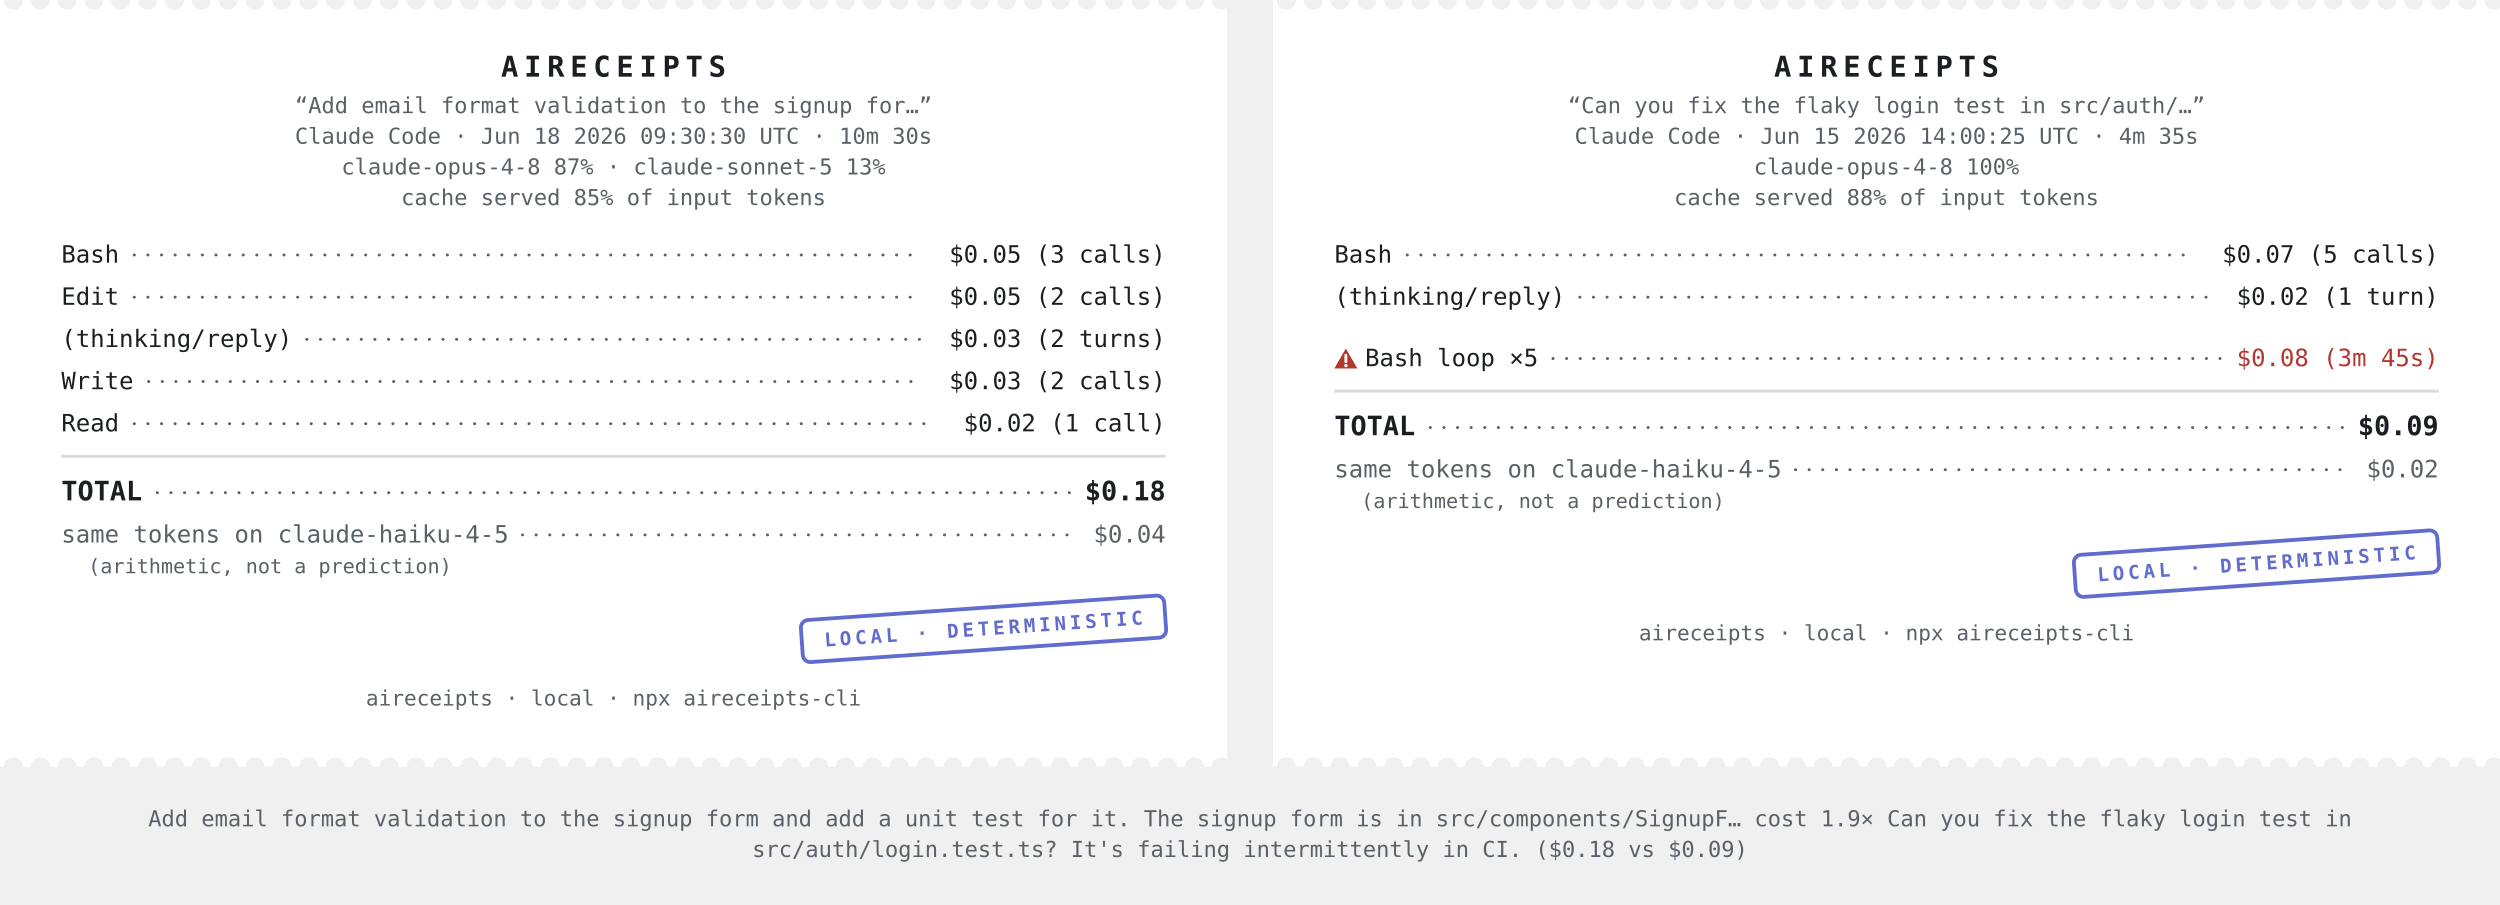
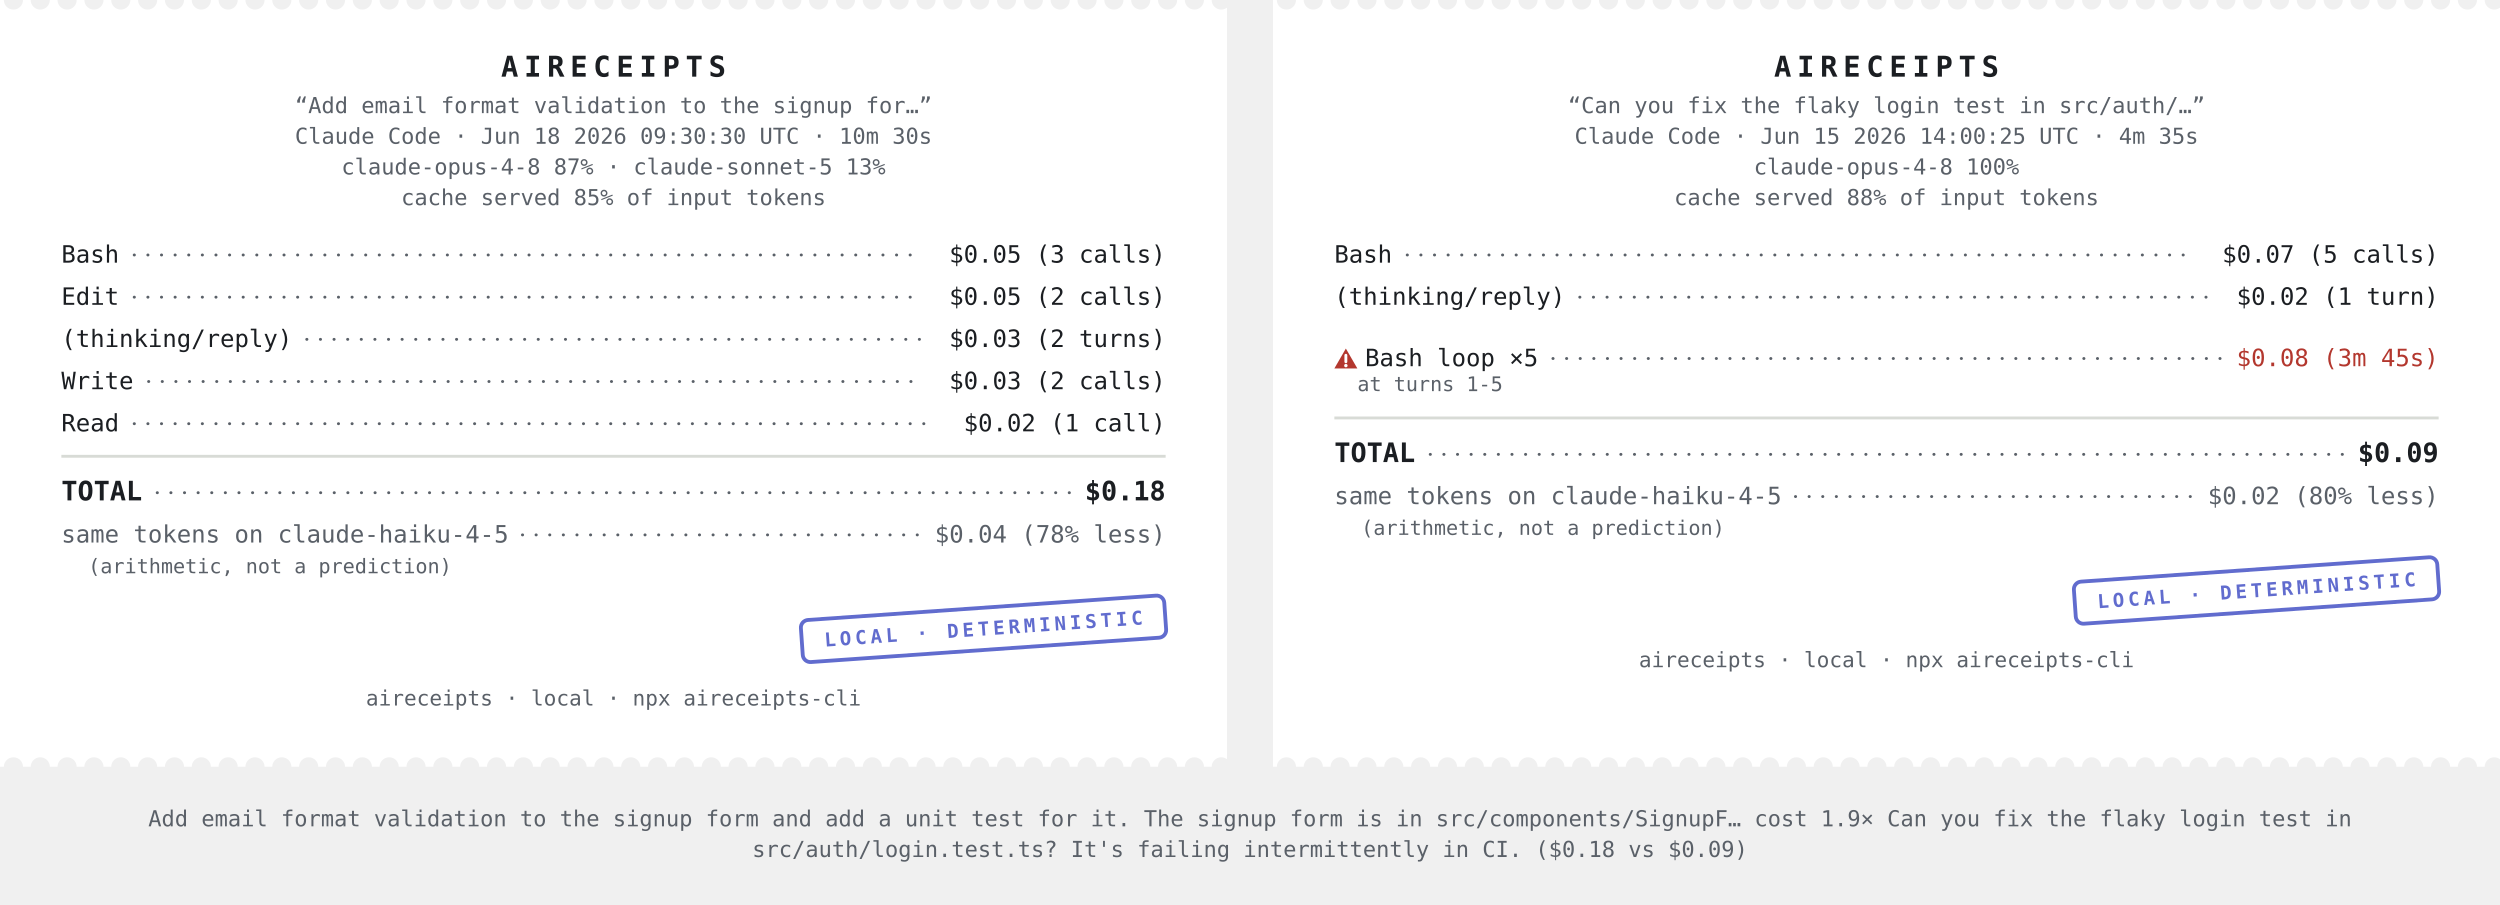
<svg xmlns="http://www.w3.org/2000/svg" width="1304" height="472" viewBox="0 0 1304 472" font-family="&quot;SF Mono&quot;,&quot;Cascadia Code&quot;,&quot;JetBrains Mono&quot;,Menlo,Consolas,monospace" role="img" aria-label="aireceipts receipt comparison">
  <g transform="translate(0 0)">
    <defs>
      <mask id="perf-a" maskUnits="userSpaceOnUse" x="-5" y="-5" width="650" height="410">
        <rect x="0" y="0" width="640" height="400" fill="#FFFFFF" />
        <g class="perf-top">
          <circle cx="7" cy="0" r="5" fill="#000000" />
          <circle cx="21" cy="0" r="5" fill="#000000" />
          <circle cx="35" cy="0" r="5" fill="#000000" />
          <circle cx="49" cy="0" r="5" fill="#000000" />
          <circle cx="63" cy="0" r="5" fill="#000000" />
          <circle cx="77" cy="0" r="5" fill="#000000" />
          <circle cx="91" cy="0" r="5" fill="#000000" />
          <circle cx="105" cy="0" r="5" fill="#000000" />
          <circle cx="119" cy="0" r="5" fill="#000000" />
          <circle cx="133" cy="0" r="5" fill="#000000" />
          <circle cx="147" cy="0" r="5" fill="#000000" />
          <circle cx="161" cy="0" r="5" fill="#000000" />
          <circle cx="175" cy="0" r="5" fill="#000000" />
          <circle cx="189" cy="0" r="5" fill="#000000" />
          <circle cx="203" cy="0" r="5" fill="#000000" />
          <circle cx="217" cy="0" r="5" fill="#000000" />
          <circle cx="231" cy="0" r="5" fill="#000000" />
          <circle cx="245" cy="0" r="5" fill="#000000" />
          <circle cx="259" cy="0" r="5" fill="#000000" />
          <circle cx="273" cy="0" r="5" fill="#000000" />
          <circle cx="287" cy="0" r="5" fill="#000000" />
          <circle cx="301" cy="0" r="5" fill="#000000" />
          <circle cx="315" cy="0" r="5" fill="#000000" />
          <circle cx="329" cy="0" r="5" fill="#000000" />
          <circle cx="343" cy="0" r="5" fill="#000000" />
          <circle cx="357" cy="0" r="5" fill="#000000" />
          <circle cx="371" cy="0" r="5" fill="#000000" />
          <circle cx="385" cy="0" r="5" fill="#000000" />
          <circle cx="399" cy="0" r="5" fill="#000000" />
          <circle cx="413" cy="0" r="5" fill="#000000" />
          <circle cx="427" cy="0" r="5" fill="#000000" />
          <circle cx="441" cy="0" r="5" fill="#000000" />
          <circle cx="455" cy="0" r="5" fill="#000000" />
          <circle cx="469" cy="0" r="5" fill="#000000" />
          <circle cx="483" cy="0" r="5" fill="#000000" />
          <circle cx="497" cy="0" r="5" fill="#000000" />
          <circle cx="511" cy="0" r="5" fill="#000000" />
          <circle cx="525" cy="0" r="5" fill="#000000" />
          <circle cx="539" cy="0" r="5" fill="#000000" />
          <circle cx="553" cy="0" r="5" fill="#000000" />
          <circle cx="567" cy="0" r="5" fill="#000000" />
          <circle cx="581" cy="0" r="5" fill="#000000" />
          <circle cx="595" cy="0" r="5" fill="#000000" />
          <circle cx="609" cy="0" r="5" fill="#000000" />
          <circle cx="623" cy="0" r="5" fill="#000000" />
          <circle cx="637" cy="0" r="5" fill="#000000" />
        </g>
        <g class="perf-bottom">
          <circle cx="7" cy="400" r="5" fill="#000000" />
          <circle cx="21" cy="400" r="5" fill="#000000" />
          <circle cx="35" cy="400" r="5" fill="#000000" />
          <circle cx="49" cy="400" r="5" fill="#000000" />
          <circle cx="63" cy="400" r="5" fill="#000000" />
          <circle cx="77" cy="400" r="5" fill="#000000" />
          <circle cx="91" cy="400" r="5" fill="#000000" />
          <circle cx="105" cy="400" r="5" fill="#000000" />
          <circle cx="119" cy="400" r="5" fill="#000000" />
          <circle cx="133" cy="400" r="5" fill="#000000" />
          <circle cx="147" cy="400" r="5" fill="#000000" />
          <circle cx="161" cy="400" r="5" fill="#000000" />
          <circle cx="175" cy="400" r="5" fill="#000000" />
          <circle cx="189" cy="400" r="5" fill="#000000" />
          <circle cx="203" cy="400" r="5" fill="#000000" />
          <circle cx="217" cy="400" r="5" fill="#000000" />
          <circle cx="231" cy="400" r="5" fill="#000000" />
          <circle cx="245" cy="400" r="5" fill="#000000" />
          <circle cx="259" cy="400" r="5" fill="#000000" />
          <circle cx="273" cy="400" r="5" fill="#000000" />
          <circle cx="287" cy="400" r="5" fill="#000000" />
          <circle cx="301" cy="400" r="5" fill="#000000" />
          <circle cx="315" cy="400" r="5" fill="#000000" />
          <circle cx="329" cy="400" r="5" fill="#000000" />
          <circle cx="343" cy="400" r="5" fill="#000000" />
          <circle cx="357" cy="400" r="5" fill="#000000" />
          <circle cx="371" cy="400" r="5" fill="#000000" />
          <circle cx="385" cy="400" r="5" fill="#000000" />
          <circle cx="399" cy="400" r="5" fill="#000000" />
          <circle cx="413" cy="400" r="5" fill="#000000" />
          <circle cx="427" cy="400" r="5" fill="#000000" />
          <circle cx="441" cy="400" r="5" fill="#000000" />
          <circle cx="455" cy="400" r="5" fill="#000000" />
          <circle cx="469" cy="400" r="5" fill="#000000" />
          <circle cx="483" cy="400" r="5" fill="#000000" />
          <circle cx="497" cy="400" r="5" fill="#000000" />
          <circle cx="511" cy="400" r="5" fill="#000000" />
          <circle cx="525" cy="400" r="5" fill="#000000" />
          <circle cx="539" cy="400" r="5" fill="#000000" />
          <circle cx="553" cy="400" r="5" fill="#000000" />
          <circle cx="567" cy="400" r="5" fill="#000000" />
          <circle cx="581" cy="400" r="5" fill="#000000" />
          <circle cx="595" cy="400" r="5" fill="#000000" />
          <circle cx="609" cy="400" r="5" fill="#000000" />
          <circle cx="623" cy="400" r="5" fill="#000000" />
          <circle cx="637" cy="400" r="5" fill="#000000" />
        </g>
      </mask>
    </defs>
    <rect x="0" y="0" width="640" height="400" fill="#FFFFFF" mask="url(#perf-a)" />
    <text x="320" y="40" font-size="15" fill="#1B1E22" text-anchor="middle" font-weight="700" letter-spacing="3">AIRECEIPTS</text>
    <text x="320" y="59" font-size="11.5" fill="#5A6068" text-anchor="middle">“Add email format validation to the signup for…”</text>
    <text x="320" y="75" font-size="11.5" fill="#5A6068" text-anchor="middle">Claude Code · Jun 18 2026 09:30:30 UTC · 10m 30s</text>
    <text x="320" y="91" font-size="11.5" fill="#5A6068" text-anchor="middle">claude-opus-4-8 87% · claude-sonnet-5 13%</text>
    <text x="320" y="107" font-size="11.5" fill="#5A6068" text-anchor="middle">cache served 85% of input tokens</text>
    <text x="32" y="137" font-size="12.5" fill="#1B1E22" text-anchor="start">Bash</text>
    <text x="608" y="137" font-size="12.5" fill="#1B1E22" text-anchor="end">$0.05  (3 calls)</text>
    <line x1="70" y1="133" x2="480" y2="133" stroke="#5A6068" stroke-width="1.5" stroke-linecap="round" stroke-dasharray="0.1 7" />
    <text x="32" y="159" font-size="12.5" fill="#1B1E22" text-anchor="start">Edit</text>
    <text x="608" y="159" font-size="12.5" fill="#1B1E22" text-anchor="end">$0.05  (2 calls)</text>
    <line x1="70" y1="155" x2="480" y2="155" stroke="#5A6068" stroke-width="1.5" stroke-linecap="round" stroke-dasharray="0.1 7" />
    <text x="32" y="181" font-size="12.5" fill="#1B1E22" text-anchor="start">(thinking/reply)</text>
    <text x="608" y="181" font-size="12.5" fill="#1B1E22" text-anchor="end">$0.03  (2 turns)</text>
    <line x1="160" y1="177" x2="480" y2="177" stroke="#5A6068" stroke-width="1.5" stroke-linecap="round" stroke-dasharray="0.1 7" />
    <text x="32" y="203" font-size="12.5" fill="#1B1E22" text-anchor="start">Write</text>
    <text x="608" y="203" font-size="12.5" fill="#1B1E22" text-anchor="end">$0.03  (2 calls)</text>
    <line x1="77.5" y1="199" x2="480" y2="199" stroke="#5A6068" stroke-width="1.5" stroke-linecap="round" stroke-dasharray="0.1 7" />
    <text x="32" y="225" font-size="12.5" fill="#1B1E22" text-anchor="start">Read</text>
    <text x="608" y="225" font-size="12.5" fill="#1B1E22" text-anchor="end">$0.02  (1 call)</text>
    <line x1="70" y1="221" x2="487.5" y2="221" stroke="#5A6068" stroke-width="1.5" stroke-linecap="round" stroke-dasharray="0.1 7" />
    <line x1="32" y1="238" x2="608" y2="238" stroke="#D8DBD6" stroke-width="1.5" />
    <text x="32" y="261" font-size="14" fill="#1B1E22" text-anchor="start" font-weight="700">TOTAL</text>
    <text x="608" y="261" font-size="14" fill="#1B1E22" text-anchor="end" font-weight="700">$0.18</text>
    <line x1="82" y1="257" x2="558" y2="257" stroke="#5A6068" stroke-width="1.5" stroke-linecap="round" stroke-dasharray="0.1 7" />
    <text x="32" y="283" font-size="12.5" fill="#5A6068" text-anchor="start" font-weight="400">same tokens on claude-haiku-4-5</text>
-     <text x="608" y="283" font-size="12.5" fill="#5A6068" text-anchor="end" font-weight="400">$0.04</text>
-     <line x1="272.5" y1="279" x2="562.5" y2="279" stroke="#5A6068" stroke-width="1.5" stroke-linecap="round" stroke-dasharray="0.1 7" />
+     <text x="608" y="283" font-size="12.5" fill="#5A6068" text-anchor="end" font-weight="400">$0.04 (78% less)</text>
+     <line x1="272.5" y1="279" x2="480" y2="279" stroke="#5A6068" stroke-width="1.5" stroke-linecap="round" stroke-dasharray="0.1 7" />
    <text x="46" y="299" font-size="10.5" fill="#5A6068" text-anchor="start">(arithmetic, not a prediction)</text>
    <g class="stamp" opacity="0.8" transform="rotate(-4 513 328)">
      <rect x="418" y="317" width="190" height="22" rx="4" fill="none" stroke="#3947C2" stroke-width="2" />
      <text x="513" y="331.5" font-size="10" fill="#3947C2" text-anchor="middle" font-weight="700" letter-spacing="2">LOCAL · DETERMINISTIC</text>
    </g>
    <text x="320" y="368" font-size="11" fill="#5A6068" text-anchor="middle">aireceipts · local · npx aireceipts-cli</text>
  </g>
  <g transform="translate(664 0)">
    <defs>
      <mask id="perf-b" maskUnits="userSpaceOnUse" x="-5" y="-5" width="650" height="410">
        <rect x="0" y="0" width="640" height="400" fill="#FFFFFF" />
        <g class="perf-top">
          <circle cx="7" cy="0" r="5" fill="#000000" />
          <circle cx="21" cy="0" r="5" fill="#000000" />
          <circle cx="35" cy="0" r="5" fill="#000000" />
          <circle cx="49" cy="0" r="5" fill="#000000" />
          <circle cx="63" cy="0" r="5" fill="#000000" />
          <circle cx="77" cy="0" r="5" fill="#000000" />
          <circle cx="91" cy="0" r="5" fill="#000000" />
          <circle cx="105" cy="0" r="5" fill="#000000" />
          <circle cx="119" cy="0" r="5" fill="#000000" />
          <circle cx="133" cy="0" r="5" fill="#000000" />
          <circle cx="147" cy="0" r="5" fill="#000000" />
          <circle cx="161" cy="0" r="5" fill="#000000" />
          <circle cx="175" cy="0" r="5" fill="#000000" />
          <circle cx="189" cy="0" r="5" fill="#000000" />
          <circle cx="203" cy="0" r="5" fill="#000000" />
          <circle cx="217" cy="0" r="5" fill="#000000" />
          <circle cx="231" cy="0" r="5" fill="#000000" />
          <circle cx="245" cy="0" r="5" fill="#000000" />
          <circle cx="259" cy="0" r="5" fill="#000000" />
          <circle cx="273" cy="0" r="5" fill="#000000" />
          <circle cx="287" cy="0" r="5" fill="#000000" />
          <circle cx="301" cy="0" r="5" fill="#000000" />
          <circle cx="315" cy="0" r="5" fill="#000000" />
          <circle cx="329" cy="0" r="5" fill="#000000" />
          <circle cx="343" cy="0" r="5" fill="#000000" />
          <circle cx="357" cy="0" r="5" fill="#000000" />
          <circle cx="371" cy="0" r="5" fill="#000000" />
          <circle cx="385" cy="0" r="5" fill="#000000" />
          <circle cx="399" cy="0" r="5" fill="#000000" />
          <circle cx="413" cy="0" r="5" fill="#000000" />
          <circle cx="427" cy="0" r="5" fill="#000000" />
          <circle cx="441" cy="0" r="5" fill="#000000" />
          <circle cx="455" cy="0" r="5" fill="#000000" />
          <circle cx="469" cy="0" r="5" fill="#000000" />
          <circle cx="483" cy="0" r="5" fill="#000000" />
          <circle cx="497" cy="0" r="5" fill="#000000" />
          <circle cx="511" cy="0" r="5" fill="#000000" />
          <circle cx="525" cy="0" r="5" fill="#000000" />
          <circle cx="539" cy="0" r="5" fill="#000000" />
          <circle cx="553" cy="0" r="5" fill="#000000" />
          <circle cx="567" cy="0" r="5" fill="#000000" />
          <circle cx="581" cy="0" r="5" fill="#000000" />
          <circle cx="595" cy="0" r="5" fill="#000000" />
          <circle cx="609" cy="0" r="5" fill="#000000" />
          <circle cx="623" cy="0" r="5" fill="#000000" />
          <circle cx="637" cy="0" r="5" fill="#000000" />
        </g>
        <g class="perf-bottom">
          <circle cx="7" cy="400" r="5" fill="#000000" />
          <circle cx="21" cy="400" r="5" fill="#000000" />
          <circle cx="35" cy="400" r="5" fill="#000000" />
          <circle cx="49" cy="400" r="5" fill="#000000" />
          <circle cx="63" cy="400" r="5" fill="#000000" />
          <circle cx="77" cy="400" r="5" fill="#000000" />
          <circle cx="91" cy="400" r="5" fill="#000000" />
          <circle cx="105" cy="400" r="5" fill="#000000" />
          <circle cx="119" cy="400" r="5" fill="#000000" />
          <circle cx="133" cy="400" r="5" fill="#000000" />
          <circle cx="147" cy="400" r="5" fill="#000000" />
          <circle cx="161" cy="400" r="5" fill="#000000" />
          <circle cx="175" cy="400" r="5" fill="#000000" />
          <circle cx="189" cy="400" r="5" fill="#000000" />
          <circle cx="203" cy="400" r="5" fill="#000000" />
          <circle cx="217" cy="400" r="5" fill="#000000" />
          <circle cx="231" cy="400" r="5" fill="#000000" />
          <circle cx="245" cy="400" r="5" fill="#000000" />
          <circle cx="259" cy="400" r="5" fill="#000000" />
          <circle cx="273" cy="400" r="5" fill="#000000" />
          <circle cx="287" cy="400" r="5" fill="#000000" />
          <circle cx="301" cy="400" r="5" fill="#000000" />
          <circle cx="315" cy="400" r="5" fill="#000000" />
          <circle cx="329" cy="400" r="5" fill="#000000" />
          <circle cx="343" cy="400" r="5" fill="#000000" />
          <circle cx="357" cy="400" r="5" fill="#000000" />
          <circle cx="371" cy="400" r="5" fill="#000000" />
          <circle cx="385" cy="400" r="5" fill="#000000" />
          <circle cx="399" cy="400" r="5" fill="#000000" />
          <circle cx="413" cy="400" r="5" fill="#000000" />
          <circle cx="427" cy="400" r="5" fill="#000000" />
          <circle cx="441" cy="400" r="5" fill="#000000" />
          <circle cx="455" cy="400" r="5" fill="#000000" />
          <circle cx="469" cy="400" r="5" fill="#000000" />
          <circle cx="483" cy="400" r="5" fill="#000000" />
          <circle cx="497" cy="400" r="5" fill="#000000" />
          <circle cx="511" cy="400" r="5" fill="#000000" />
          <circle cx="525" cy="400" r="5" fill="#000000" />
          <circle cx="539" cy="400" r="5" fill="#000000" />
          <circle cx="553" cy="400" r="5" fill="#000000" />
          <circle cx="567" cy="400" r="5" fill="#000000" />
          <circle cx="581" cy="400" r="5" fill="#000000" />
          <circle cx="595" cy="400" r="5" fill="#000000" />
          <circle cx="609" cy="400" r="5" fill="#000000" />
          <circle cx="623" cy="400" r="5" fill="#000000" />
          <circle cx="637" cy="400" r="5" fill="#000000" />
        </g>
      </mask>
    </defs>
    <rect x="0" y="0" width="640" height="400" fill="#FFFFFF" mask="url(#perf-b)" />
    <text x="320" y="40" font-size="15" fill="#1B1E22" text-anchor="middle" font-weight="700" letter-spacing="3">AIRECEIPTS</text>
    <text x="320" y="59" font-size="11.5" fill="#5A6068" text-anchor="middle">“Can you fix the flaky login test in src/auth/…”</text>
    <text x="320" y="75" font-size="11.5" fill="#5A6068" text-anchor="middle">Claude Code · Jun 15 2026 14:00:25 UTC · 4m 35s</text>
    <text x="320" y="91" font-size="11.5" fill="#5A6068" text-anchor="middle">claude-opus-4-8 100%</text>
    <text x="320" y="107" font-size="11.5" fill="#5A6068" text-anchor="middle">cache served 88% of input tokens</text>
    <text x="32" y="137" font-size="12.5" fill="#1B1E22" text-anchor="start">Bash</text>
    <text x="608" y="137" font-size="12.5" fill="#1B1E22" text-anchor="end">$0.07  (5 calls)</text>
    <line x1="70" y1="133" x2="480" y2="133" stroke="#5A6068" stroke-width="1.5" stroke-linecap="round" stroke-dasharray="0.1 7" />
    <text x="32" y="159" font-size="12.5" fill="#1B1E22" text-anchor="start">(thinking/reply)</text>
    <text x="608" y="159" font-size="12.5" fill="#1B1E22" text-anchor="end">$0.02  (1 turn)</text>
    <line x1="160" y1="155" x2="487.5" y2="155" stroke="#5A6068" stroke-width="1.5" stroke-linecap="round" stroke-dasharray="0.1 7" />
    <path d="M38 181.8 L44 192.2 L32 192.2 Z" fill="#B3372E" />
    <line x1="38" y1="185.3" x2="38" y2="188.7" stroke="#FFFFFF" stroke-width="1.5" stroke-linecap="round" />
    <circle cx="38" cy="190.7" r="0.9" fill="#FFFFFF" />
    <text x="48" y="191" font-size="12.5" fill="#1B1E22" text-anchor="start">Bash loop ×5</text>
    <text x="608" y="191" font-size="12.5" fill="#B3372E" text-anchor="end">$0.08 (3m 45s)</text>
    <line x1="146" y1="187" x2="495" y2="187" stroke="#5A6068" stroke-width="1.5" stroke-linecap="round" stroke-dasharray="0.1 7" />
-     <line x1="32" y1="204" x2="608" y2="204" stroke="#D8DBD6" stroke-width="1.5" />
-     <text x="32" y="227" font-size="14" fill="#1B1E22" text-anchor="start" font-weight="700">TOTAL</text>
-     <text x="608" y="227" font-size="14" fill="#1B1E22" text-anchor="end" font-weight="700">$0.09</text>
-     <line x1="82" y1="223" x2="558" y2="223" stroke="#5A6068" stroke-width="1.5" stroke-linecap="round" stroke-dasharray="0.1 7" />
-     <text x="32" y="249" font-size="12.5" fill="#5A6068" text-anchor="start" font-weight="400">same tokens on claude-haiku-4-5</text>
-     <text x="608" y="249" font-size="12.5" fill="#5A6068" text-anchor="end" font-weight="400">$0.02</text>
-     <line x1="272.5" y1="245" x2="562.5" y2="245" stroke="#5A6068" stroke-width="1.5" stroke-linecap="round" stroke-dasharray="0.1 7" />
-     <text x="46" y="265" font-size="10.5" fill="#5A6068" text-anchor="start">(arithmetic, not a prediction)</text>
-     <g class="stamp" opacity="0.8" transform="rotate(-4 513 294)">
-       <rect x="418" y="283" width="190" height="22" rx="4" fill="none" stroke="#3947C2" stroke-width="2" />
-       <text x="513" y="297.5" font-size="10" fill="#3947C2" text-anchor="middle" font-weight="700" letter-spacing="2">LOCAL · DETERMINISTIC</text>
+     <text x="44" y="204" font-size="10.5" fill="#5A6068" text-anchor="start">at turns 1-5</text>
+     <line x1="32" y1="218" x2="608" y2="218" stroke="#D8DBD6" stroke-width="1.5" />
+     <text x="32" y="241" font-size="14" fill="#1B1E22" text-anchor="start" font-weight="700">TOTAL</text>
+     <text x="608" y="241" font-size="14" fill="#1B1E22" text-anchor="end" font-weight="700">$0.09</text>
+     <line x1="82" y1="237" x2="558" y2="237" stroke="#5A6068" stroke-width="1.5" stroke-linecap="round" stroke-dasharray="0.1 7" />
+     <text x="32" y="263" font-size="12.5" fill="#5A6068" text-anchor="start" font-weight="400">same tokens on claude-haiku-4-5</text>
+     <text x="608" y="263" font-size="12.5" fill="#5A6068" text-anchor="end" font-weight="400">$0.02 (80% less)</text>
+     <line x1="272.5" y1="259" x2="480" y2="259" stroke="#5A6068" stroke-width="1.5" stroke-linecap="round" stroke-dasharray="0.1 7" />
+     <text x="46" y="279" font-size="10.5" fill="#5A6068" text-anchor="start">(arithmetic, not a prediction)</text>
+     <g class="stamp" opacity="0.8" transform="rotate(-4 513 308)">
+       <rect x="418" y="297" width="190" height="22" rx="4" fill="none" stroke="#3947C2" stroke-width="2" />
+       <text x="513" y="311.5" font-size="10" fill="#3947C2" text-anchor="middle" font-weight="700" letter-spacing="2">LOCAL · DETERMINISTIC</text>
    </g>
-     <text x="320" y="334" font-size="11" fill="#5A6068" text-anchor="middle">aireceipts · local · npx aireceipts-cli</text>
+     <text x="320" y="348" font-size="11" fill="#5A6068" text-anchor="middle">aireceipts · local · npx aireceipts-cli</text>
  </g>
  <text x="652" y="431" font-size="11.5" fill="#5A6068" text-anchor="middle">Add email format validation to the signup form and add a unit test for it. The signup form is in src/components/SignupF… cost 1.9× Can you fix the flaky login test in</text>
  <text x="652" y="447" font-size="11.5" fill="#5A6068" text-anchor="middle">src/auth/login.test.ts? It's failing intermittently in CI. ($0.18 vs $0.09)</text>
</svg>
